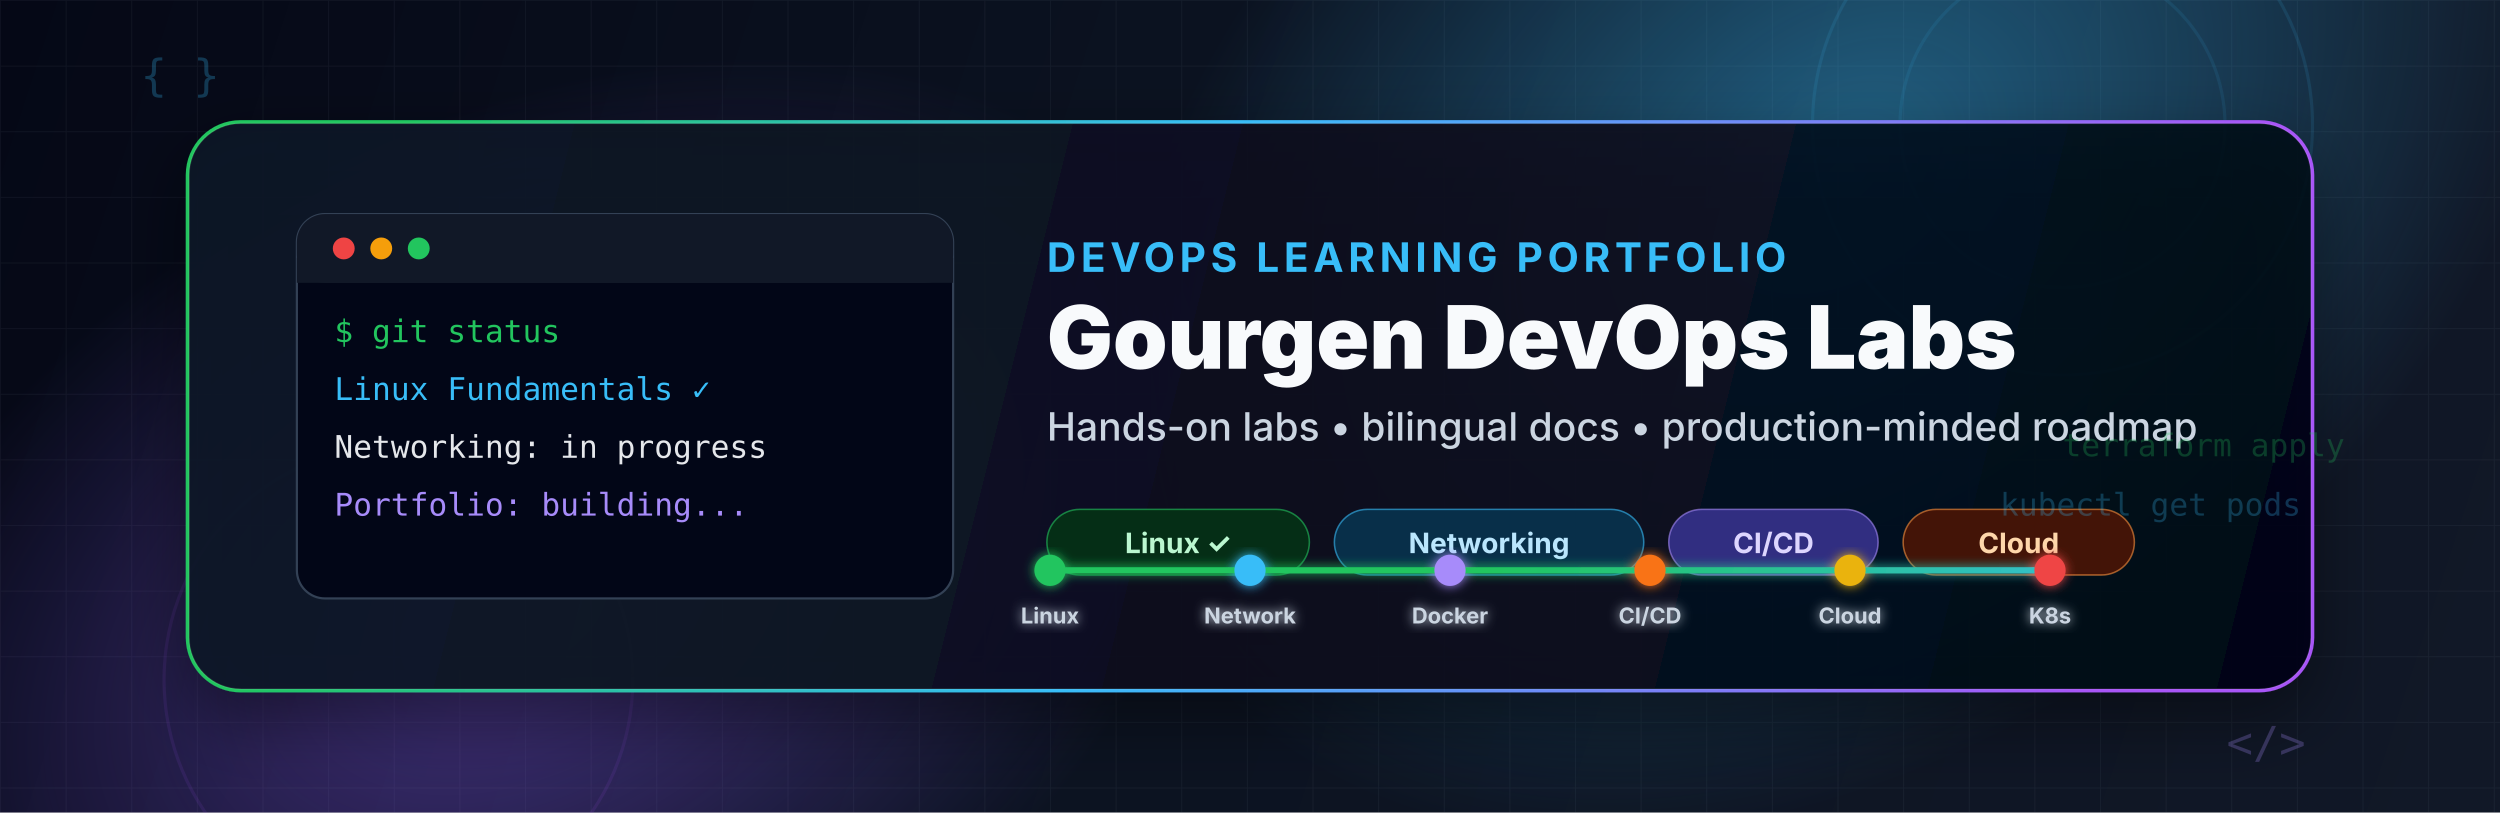
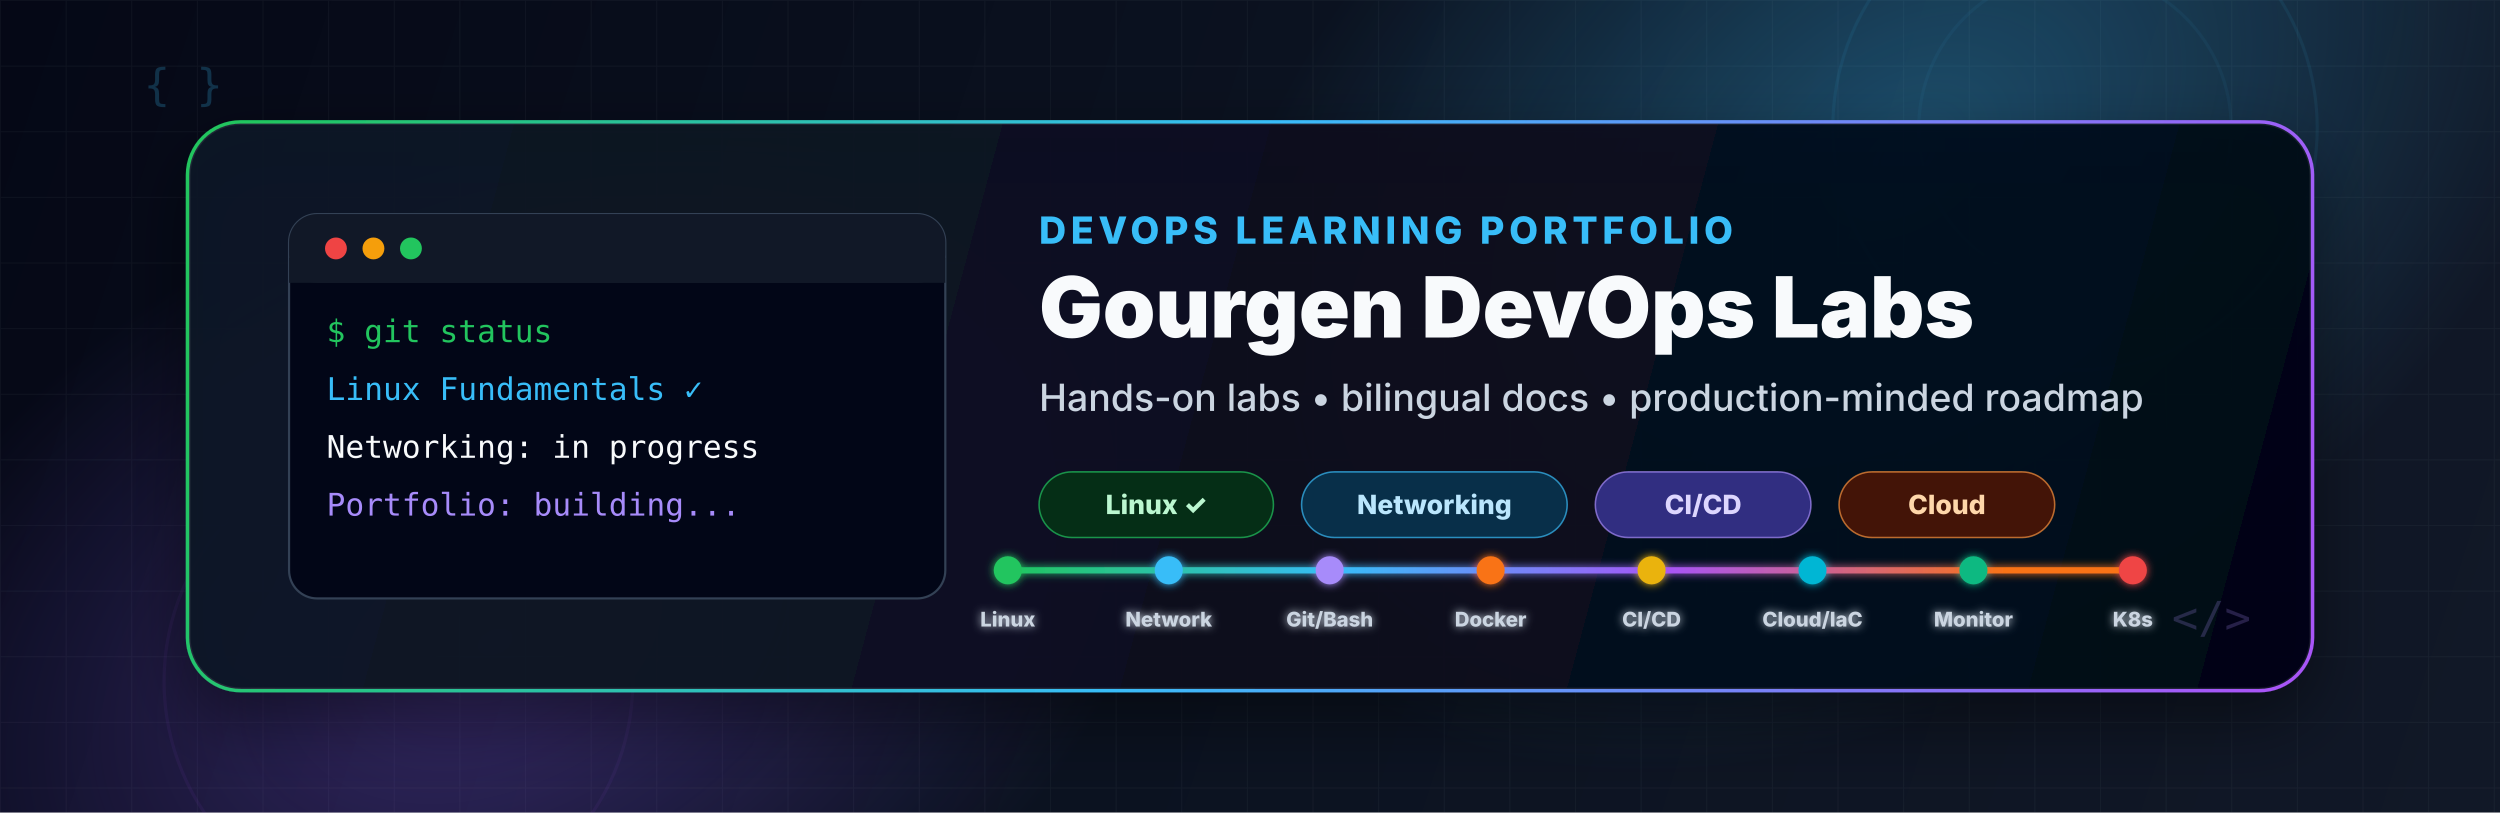
<svg xmlns="http://www.w3.org/2000/svg" width="1600" height="520" viewBox="0 0 1600 520" fill="none" role="img" aria-labelledby="title desc">
  <defs>
    <linearGradient id="bg" x1="0" y1="0" x2="1600" y2="520" gradientUnits="userSpaceOnUse">
      <stop offset="0" stop-color="#050816" />
-       <stop offset="0.42" stop-color="#0B1220" />
+       <stop offset="0.48" stop-color="#0B1220" />
      <stop offset="1" stop-color="#111827" />
    </linearGradient>
-     <radialGradient id="glowBlue" cx="0" cy="0" r="1" gradientUnits="userSpaceOnUse" gradientTransform="translate(1180 110) rotate(143.13) scale(520 360)">
-       <stop stop-color="#38BDF8" stop-opacity="0.45" />
+     <radialGradient id="glowBlue" cx="0" cy="0" r="1" gradientUnits="userSpaceOnUse" gradientTransform="translate(1220 100) rotate(145) scale(500 330)">
+       <stop stop-color="#38BDF8" stop-opacity="0.34" />
      <stop offset="1" stop-color="#38BDF8" stop-opacity="0" />
    </radialGradient>
-     <radialGradient id="glowPurple" cx="0" cy="0" r="1" gradientUnits="userSpaceOnUse" gradientTransform="translate(340 390) rotate(-28.44) scale(470 310)">
-       <stop stop-color="#8B5CF6" stop-opacity="0.45" />
+     <radialGradient id="glowPurple" cx="0" cy="0" r="1" gradientUnits="userSpaceOnUse" gradientTransform="translate(320 410) rotate(-25) scale(450 300)">
+       <stop stop-color="#8B5CF6" stop-opacity="0.34" />
      <stop offset="1" stop-color="#8B5CF6" stop-opacity="0" />
    </radialGradient>
-     <linearGradient id="card" x1="160" y1="110" x2="1440" y2="430" gradientUnits="userSpaceOnUse">
-       <stop stop-color="#111827" stop-opacity="0.92" />
-       <stop offset="1" stop-color="#020617" stop-opacity="0.88" />
+     <linearGradient id="panel" x1="120" y1="78" x2="1480" y2="442" gradientUnits="userSpaceOnUse">
+       <stop stop-color="#111827" stop-opacity="0.94" />
+       <stop offset="1" stop-color="#020617" stop-opacity="0.94" />
    </linearGradient>
-     <linearGradient id="accent" x1="250" y1="88" x2="1340" y2="432" gradientUnits="userSpaceOnUse">
+     <linearGradient id="border" x1="160" y1="78" x2="1440" y2="442" gradientUnits="userSpaceOnUse">
      <stop stop-color="#22C55E" />
-       <stop offset="0.45" stop-color="#38BDF8" />
+       <stop offset="0.47" stop-color="#38BDF8" />
      <stop offset="1" stop-color="#A855F7" />
    </linearGradient>
-     <filter id="softShadow" x="-20%" y="-20%" width="140%" height="140%">
-       <feDropShadow dx="0" dy="18" stdDeviation="22" flood-color="#000000" flood-opacity="0.45" />
+     <linearGradient id="flow" x1="0" y1="0" x2="640" y2="0" gradientUnits="userSpaceOnUse">
+       <stop stop-color="#22C55E" />
+       <stop offset="0.33" stop-color="#38BDF8" />
+       <stop offset="0.66" stop-color="#A855F7" />
+       <stop offset="1" stop-color="#F97316" />
+     </linearGradient>
+     <filter id="shadow" x="-20%" y="-20%" width="140%" height="140%">
+       <feDropShadow dx="0" dy="18" stdDeviation="22" flood-color="#000000" flood-opacity="0.46" />
    </filter>
-     <filter id="glow">
-       <feGaussianBlur stdDeviation="3.5" result="coloredBlur" />
+     <filter id="smallGlow">
+       <feGaussianBlur stdDeviation="2.6" result="coloredBlur" />
      <feMerge>
        <feMergeNode in="coloredBlur" />
        <feMergeNode in="SourceGraphic" />
      </feMerge>
    </filter>
    <pattern id="grid" width="42" height="42" patternUnits="userSpaceOnUse">
-       <path d="M 42 0 L 0 0 0 42" fill="none" stroke="#94A3B8" stroke-opacity="0.08" stroke-width="1" />
+       <path d="M 42 0 L 0 0 0 42" fill="none" stroke="#94A3B8" stroke-opacity="0.07" stroke-width="1" />
    </pattern>
  </defs>
  <rect width="1600" height="520" fill="url(#bg)" />
  <rect width="1600" height="520" fill="url(#grid)" />
  <rect width="1600" height="520" fill="url(#glowBlue)" />
  <rect width="1600" height="520" fill="url(#glowPurple)" />
-   <g opacity="0.65">
-     <circle cx="1320" cy="80" r="160" stroke="#38BDF8" stroke-opacity="0.18" stroke-width="2" />
-     <circle cx="1320" cy="80" r="104" stroke="#38BDF8" stroke-opacity="0.15" stroke-width="2" />
-     <circle cx="255" cy="435" r="150" stroke="#A855F7" stroke-opacity="0.16" stroke-width="2" />
+   <g opacity="0.45">
+     <circle cx="1328" cy="82" r="155" stroke="#38BDF8" stroke-opacity="0.16" stroke-width="2" />
+     <circle cx="1328" cy="82" r="100" stroke="#38BDF8" stroke-opacity="0.12" stroke-width="2" />
+     <circle cx="255" cy="436" r="150" stroke="#A855F7" stroke-opacity="0.14" stroke-width="2" />
  </g>
-   <rect x="120" y="78" width="1360" height="364" rx="34" fill="url(#card)" stroke="url(#accent)" stroke-width="2.2" filter="url(#softShadow)" />
-   <rect x="121" y="79" width="1358" height="362" rx="33" stroke="#FFFFFF" stroke-opacity="0.08" />
-   <g transform="translate(190 137)">
+   <rect x="120" y="78" width="1360" height="364" rx="34" fill="url(#panel)" stroke="url(#border)" stroke-width="2.2" filter="url(#shadow)" />
+   <rect x="121.5" y="79.5" width="1357" height="361" rx="32.5" stroke="#FFFFFF" stroke-opacity="0.08" />
+   <g transform="translate(185 137)">
    <rect width="420" height="246" rx="18" fill="#020617" stroke="#334155" stroke-width="1.4" />
    <rect width="420" height="44" rx="18" fill="#111827" />
    <rect y="28" width="420" height="16" fill="#111827" />
    <circle cx="30" cy="22" r="7" fill="#EF4444" />
    <circle cx="54" cy="22" r="7" fill="#F59E0B" />
    <circle cx="78" cy="22" r="7" fill="#22C55E" />
    <text x="24" y="82" font-family="Consolas, Monaco, monospace" font-size="20" fill="#22C55E">$ git status</text>
    <text x="24" y="119" font-family="Consolas, Monaco, monospace" font-size="20" fill="#38BDF8">Linux Fundamentals ✓</text>
-     <text x="24" y="156" font-family="Consolas, Monaco, monospace" font-size="20" fill="#E5E7EB">Networking: in progress</text>
+     <text x="24" y="156" font-family="Consolas, Monaco, monospace" font-size="20" fill="#F8FAFC">Networking: in progress</text>
    <text x="24" y="193" font-family="Consolas, Monaco, monospace" font-size="20" fill="#A78BFA">Portfolio: building...</text>
  </g>
-   <g transform="translate(670 132)">
-     <text x="0" y="42" font-family="Inter, Segoe UI, Arial, sans-serif" font-size="26" font-weight="700" fill="#38BDF8" letter-spacing="3">DEVOPS LEARNING PORTFOLIO</text>
-     <text x="0" y="104" font-family="Inter, Segoe UI, Arial, sans-serif" font-size="56" font-weight="900" fill="#F8FAFC">Gourgen DevOps Labs</text>
-     <text x="0" y="150" font-family="Inter, Segoe UI, Arial, sans-serif" font-size="25" font-weight="500" fill="#CBD5E1">Hands-on labs • bilingual docs • production-minded roadmap</text>
-     <g transform="translate(0 194)">
-       <rect x="0" y="0" width="168" height="42" rx="21" fill="#052E16" stroke="#22C55E" stroke-opacity="0.6" />
-       <text x="84" y="28" font-family="Inter, Segoe UI, Arial, sans-serif" font-size="18" font-weight="700" text-anchor="middle" fill="#BBF7D0">Linux ✓</text>
-       <rect x="184" y="0" width="198" height="42" rx="21" fill="#082F49" stroke="#38BDF8" stroke-opacity="0.6" />
-       <text x="283" y="28" font-family="Inter, Segoe UI, Arial, sans-serif" font-size="18" font-weight="700" text-anchor="middle" fill="#BAE6FD">Networking</text>
-       <rect x="398" y="0" width="134" height="42" rx="21" fill="#312E81" stroke="#A78BFA" stroke-opacity="0.6" />
-       <text x="465" y="28" font-family="Inter, Segoe UI, Arial, sans-serif" font-size="18" font-weight="700" text-anchor="middle" fill="#DDD6FE">CI/CD</text>
-       <rect x="548" y="0" width="148" height="42" rx="21" fill="#431407" stroke="#FB923C" stroke-opacity="0.6" />
-       <text x="622" y="28" font-family="Inter, Segoe UI, Arial, sans-serif" font-size="18" font-weight="700" text-anchor="middle" fill="#FED7AA">Cloud</text>
+   <g transform="translate(665 124)">
+     <text x="0" y="32" font-family="Inter, Segoe UI, Arial, sans-serif" font-size="24" font-weight="800" fill="#38BDF8" letter-spacing="3">DEVOPS LEARNING PORTFOLIO</text>
+     <text x="0" y="92" font-family="Inter, Segoe UI, Arial, sans-serif" font-size="54" font-weight="900" fill="#F8FAFC">Gourgen DevOps Labs</text>
+     <text x="0" y="139" font-family="Inter, Segoe UI, Arial, sans-serif" font-size="24" font-weight="500" fill="#CBD5E1">Hands-on labs • bilingual docs • production-minded roadmap</text>
+     <g transform="translate(0 178)">
+       <rect x="0" y="0" width="150" height="42" rx="21" fill="#052E16" stroke="#22C55E" stroke-opacity="0.70" />
+       <text x="75" y="27" font-family="Inter, Segoe UI, Arial, sans-serif" font-size="17" font-weight="800" text-anchor="middle" fill="#BBF7D0">Linux ✓</text>
+       <rect x="168" y="0" width="170" height="42" rx="21" fill="#082F49" stroke="#38BDF8" stroke-opacity="0.70" />
+       <text x="253" y="27" font-family="Inter, Segoe UI, Arial, sans-serif" font-size="17" font-weight="800" text-anchor="middle" fill="#BAE6FD">Networking</text>
+       <rect x="356" y="0" width="138" height="42" rx="21" fill="#312E81" stroke="#A78BFA" stroke-opacity="0.70" />
+       <text x="425" y="27" font-family="Inter, Segoe UI, Arial, sans-serif" font-size="17" font-weight="800" text-anchor="middle" fill="#DDD6FE">CI/CD</text>
+       <rect x="512" y="0" width="138" height="42" rx="21" fill="#431407" stroke="#FB923C" stroke-opacity="0.70" />
+       <text x="581" y="27" font-family="Inter, Segoe UI, Arial, sans-serif" font-size="17" font-weight="800" text-anchor="middle" fill="#FED7AA">Cloud</text>
    </g>
  </g>
-   <g transform="translate(672 365)" filter="url(#glow)">
-     <line x1="0" y1="0" x2="640" y2="0" stroke="url(#accent)" stroke-width="4" stroke-linecap="round" />
-     <circle cx="0" cy="0" r="10" fill="#22C55E" />
-     <circle cx="128" cy="0" r="10" fill="#38BDF8" />
-     <circle cx="256" cy="0" r="10" fill="#A78BFA" />
-     <circle cx="384" cy="0" r="10" fill="#F97316" />
-     <circle cx="512" cy="0" r="10" fill="#EAB308" />
-     <circle cx="640" cy="0" r="10" fill="#EF4444" />
-     <text x="0" y="34" font-family="Inter, Segoe UI, Arial, sans-serif" font-size="14" font-weight="700" text-anchor="middle" fill="#CBD5E1">Linux</text>
-     <text x="128" y="34" font-family="Inter, Segoe UI, Arial, sans-serif" font-size="14" font-weight="700" text-anchor="middle" fill="#CBD5E1">Network</text>
-     <text x="256" y="34" font-family="Inter, Segoe UI, Arial, sans-serif" font-size="14" font-weight="700" text-anchor="middle" fill="#CBD5E1">Docker</text>
-     <text x="384" y="34" font-family="Inter, Segoe UI, Arial, sans-serif" font-size="14" font-weight="700" text-anchor="middle" fill="#CBD5E1">CI/CD</text>
-     <text x="512" y="34" font-family="Inter, Segoe UI, Arial, sans-serif" font-size="14" font-weight="700" text-anchor="middle" fill="#CBD5E1">Cloud</text>
-     <text x="640" y="34" font-family="Inter, Segoe UI, Arial, sans-serif" font-size="14" font-weight="700" text-anchor="middle" fill="#CBD5E1">K8s</text>
+   <g transform="translate(645 365)" filter="url(#smallGlow)">
+     <line x1="0" y1="0" x2="720" y2="0" stroke="url(#flow)" stroke-width="4" stroke-linecap="round" />
+     <circle cx="0" cy="0" r="9" fill="#22C55E" />
+     <circle cx="103" cy="0" r="9" fill="#38BDF8" />
+     <circle cx="206" cy="0" r="9" fill="#A78BFA" />
+     <circle cx="309" cy="0" r="9" fill="#F97316" />
+     <circle cx="412" cy="0" r="9" fill="#EAB308" />
+     <circle cx="515" cy="0" r="9" fill="#06B6D4" />
+     <circle cx="618" cy="0" r="9" fill="#10B981" />
+     <circle cx="720" cy="0" r="9" fill="#EF4444" />
+     <text x="0" y="36" font-family="Inter, Segoe UI, Arial, sans-serif" font-size="13" font-weight="800" text-anchor="middle" fill="#CBD5E1">Linux</text>
+     <text x="103" y="36" font-family="Inter, Segoe UI, Arial, sans-serif" font-size="13" font-weight="800" text-anchor="middle" fill="#CBD5E1">Network</text>
+     <text x="206" y="36" font-family="Inter, Segoe UI, Arial, sans-serif" font-size="13" font-weight="800" text-anchor="middle" fill="#CBD5E1">Git/Bash</text>
+     <text x="309" y="36" font-family="Inter, Segoe UI, Arial, sans-serif" font-size="13" font-weight="800" text-anchor="middle" fill="#CBD5E1">Docker</text>
+     <text x="412" y="36" font-family="Inter, Segoe UI, Arial, sans-serif" font-size="13" font-weight="800" text-anchor="middle" fill="#CBD5E1">CI/CD</text>
+     <text x="515" y="36" font-family="Inter, Segoe UI, Arial, sans-serif" font-size="13" font-weight="800" text-anchor="middle" fill="#CBD5E1">Cloud/IaC</text>
+     <text x="618" y="36" font-family="Inter, Segoe UI, Arial, sans-serif" font-size="13" font-weight="800" text-anchor="middle" fill="#CBD5E1">Monitor</text>
+     <text x="720" y="36" font-family="Inter, Segoe UI, Arial, sans-serif" font-size="13" font-weight="800" text-anchor="middle" fill="#CBD5E1">K8s</text>
  </g>
-   <g opacity="0.26">
-     <text x="90" y="58" font-family="Consolas, Monaco, monospace" font-size="28" fill="#38BDF8">{ }</text>
-     <text x="1425" y="485" font-family="Consolas, Monaco, monospace" font-size="28" fill="#A78BFA">&lt;/&gt;</text>
-     <text x="1320" y="292" font-family="Consolas, Monaco, monospace" font-size="20" fill="#22C55E">terraform apply</text>
-     <text x="1280" y="330" font-family="Consolas, Monaco, monospace" font-size="20" fill="#38BDF8">kubectl get pods</text>
+   <g opacity="0.22">
+     <text x="92" y="64" font-family="Consolas, Monaco, monospace" font-size="28" fill="#38BDF8">{ }</text>
+     <text x="1390" y="405" font-family="Consolas, Monaco, monospace" font-size="28" fill="#A78BFA">&lt;/&gt;</text>
  </g>
</svg>
